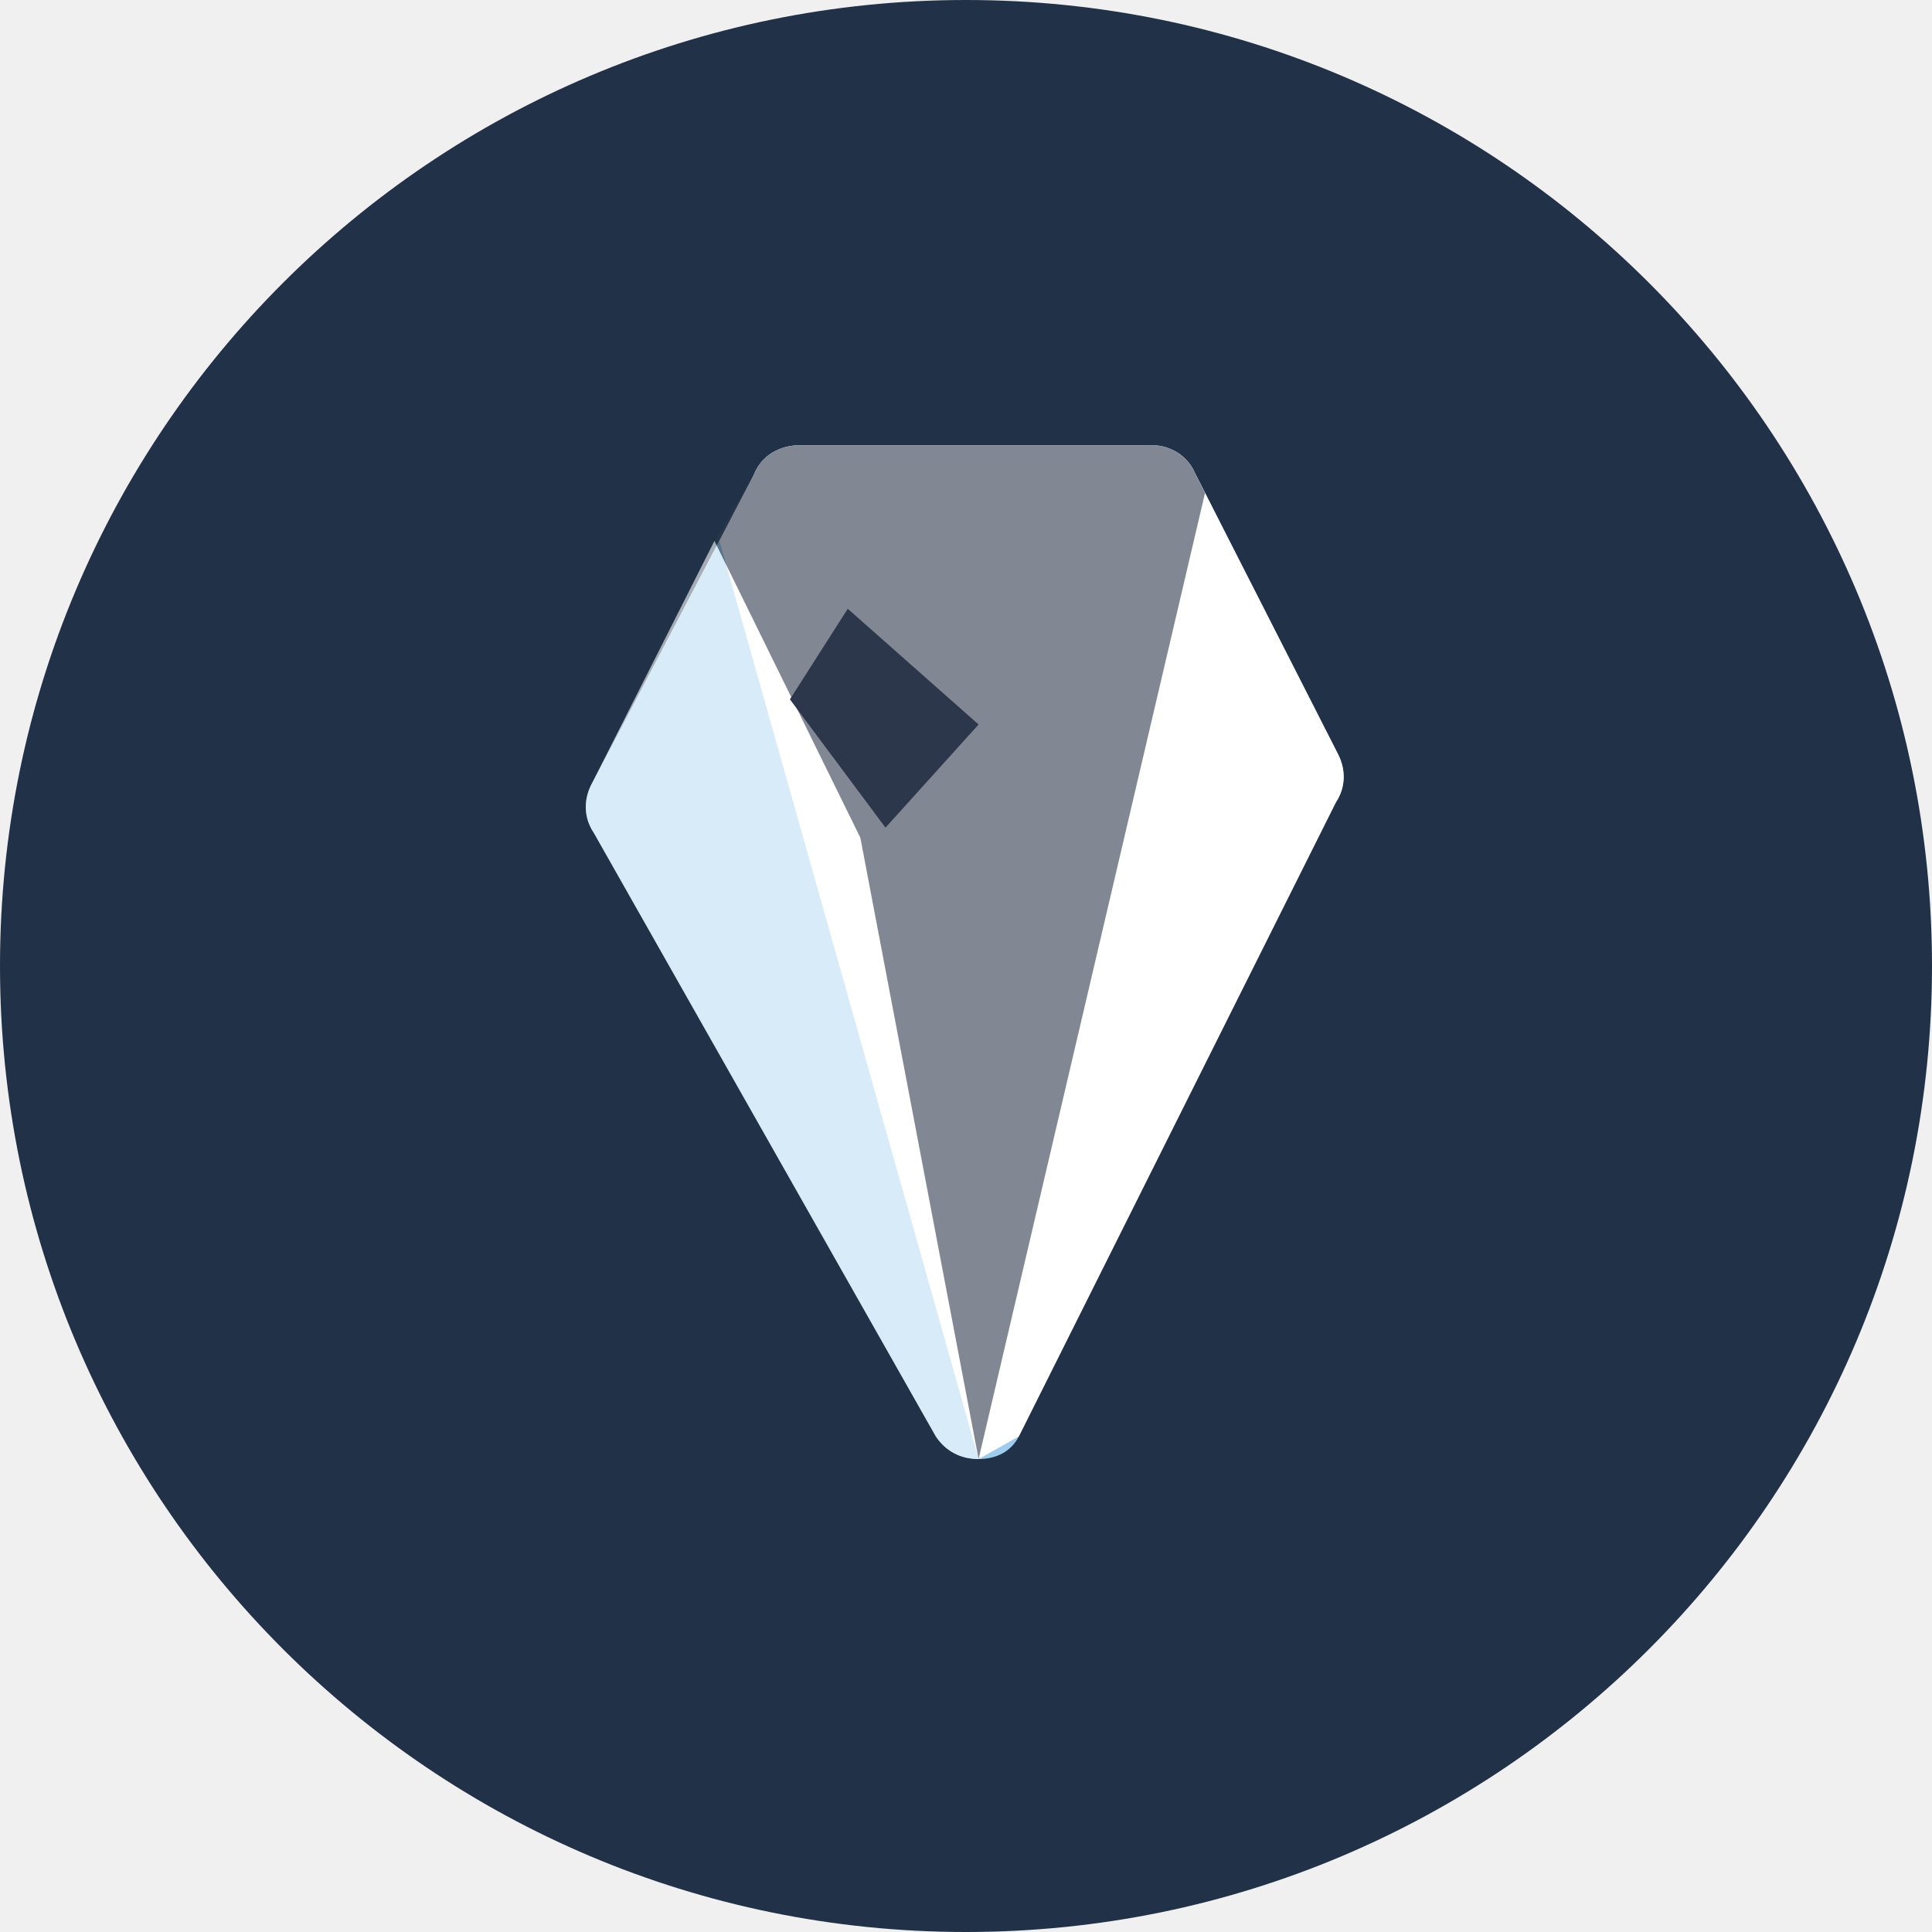
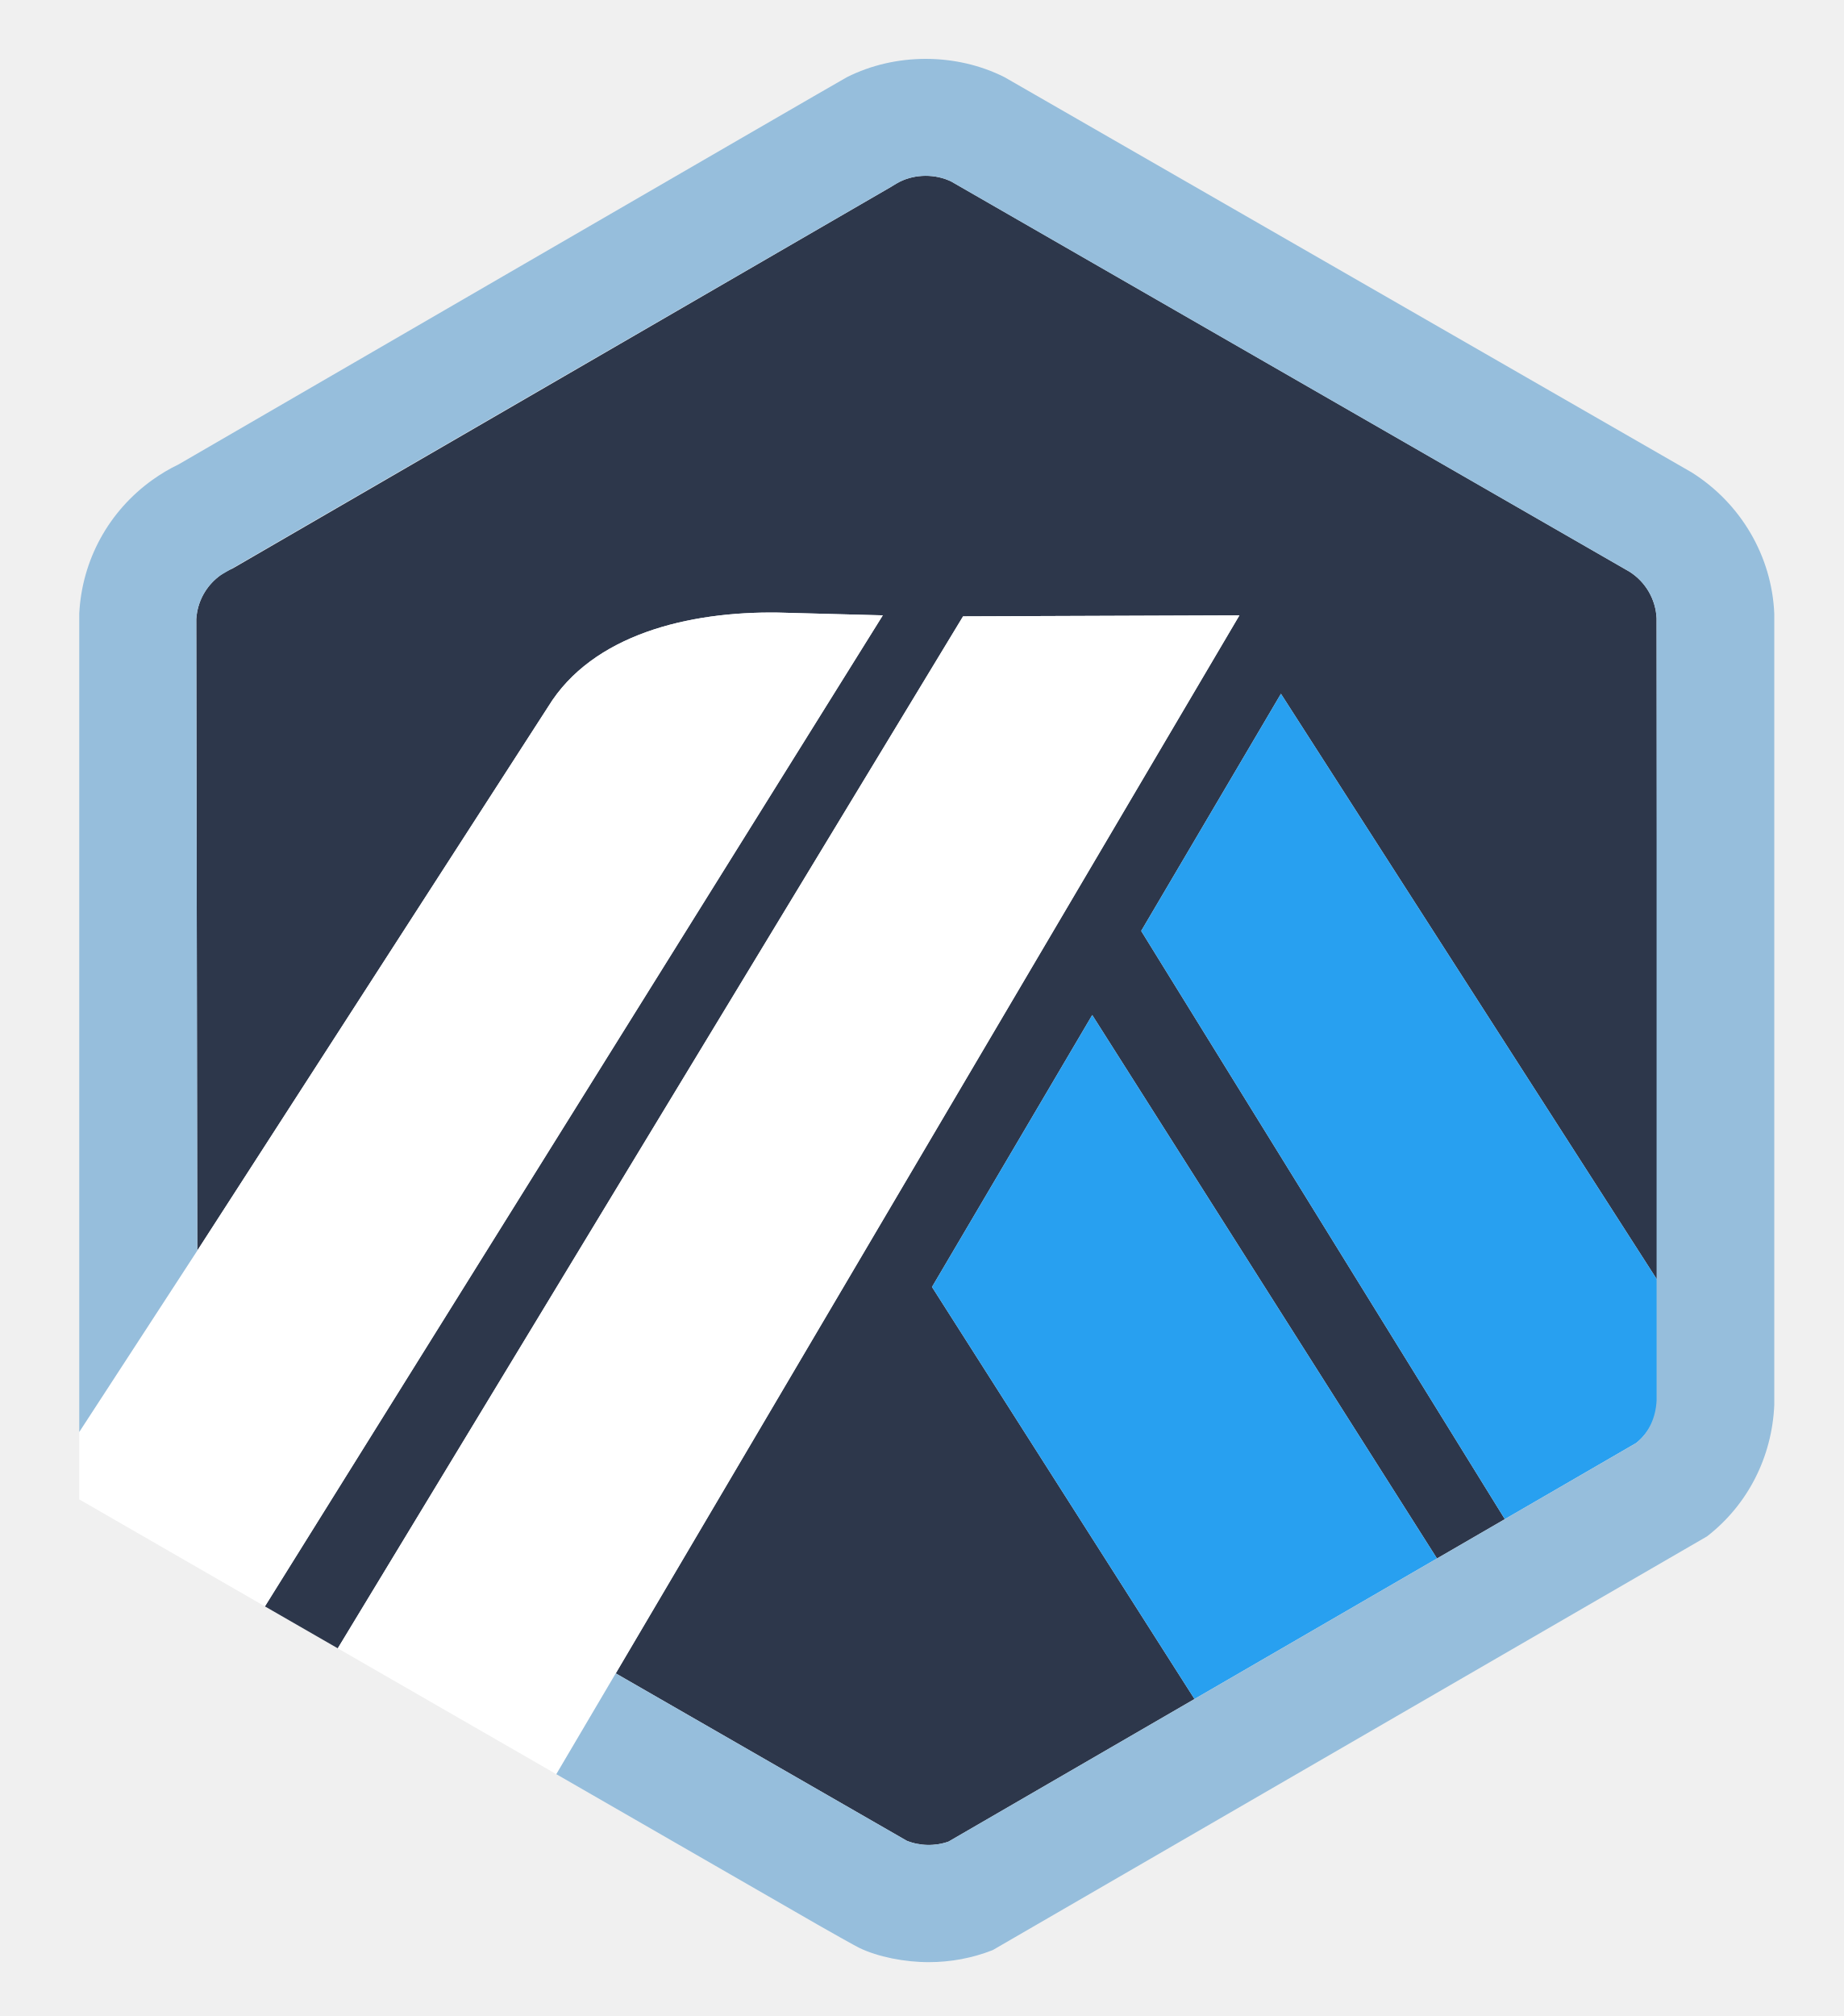
- <svg xmlns="http://www.w3.org/2000/svg" width="64" height="64" viewBox="0 0 64 64" fill="none">
-   <circle cx="32" cy="32" r="32" fill="#213147" />
-   <path d="M32.417 48.333C31.833 48.333 31.333 48.083 31 47.583L19.667 27.583C19.333 27.083 19.333 26.5 19.583 26L25 15.667C25.25 15.083 25.833 14.75 26.5 14.75H38.167C38.75 14.75 39.333 15.083 39.583 15.667L44.333 25C44.583 25.5 44.583 26.083 44.25 26.583L33.75 47.583C33.5 48.083 33 48.333 32.417 48.333Z" fill="#9DCCED" />
-   <path opacity="0.6" d="M32.417 48.333C31.833 48.333 31.333 48.083 31 47.583L19.667 27.583C19.333 27.083 19.333 26.5 19.583 26L23.667 17.917L28.5 27.75L32.417 48.333Z" fill="white" />
-   <path d="M32.417 48.333L33.75 47.583L44.25 26.583C44.583 26.083 44.583 25.5 44.333 25L39.583 15.667C39.333 15.083 38.75 14.75 38.167 14.75H26.5C25.833 14.75 25.25 15.083 25 15.667L23.833 17.917L32.417 48.333Z" fill="white" />
-   <path opacity="0.6" d="M32.417 48.333L28.5 27.75L23.667 17.917L25 15.667C25.25 15.083 25.833 14.75 26.5 14.75H38.167C38.75 14.75 39.333 15.083 39.583 15.667L39.917 16.333L32.417 48.333Z" fill="#2D374B" />
-   <path d="M29.333 27.417L26.167 23.167L28.083 20.167L32.417 24L29.333 27.417Z" fill="#2D374B" />
+ <svg xmlns="http://www.w3.org/2000/svg" version="1.1" x="0px" y="0px" width="470.287px" height="514.251px" viewBox="0 0 470.287 514.251" enable-background="new 0 0 470.287 514.251" xml:space="preserve">
+   <g id="Background">
+ </g>
+   <g id="Logos_and_symbols">
+     <g id="SYMBOL_VER_3">
+ 	</g>
+     <g id="SYMBOL_VER_3_3_">
+ 	</g>
+     <g id="SYMBOL_VER_4">
+ 	</g>
+     <g id="SYMBOL_VER_4_1_">
+       <g id="SYMBOL_VER_4_3_">
+ 		</g>
+     </g>
+     <g id="SYMBOL_VER_5_1_">
+ 	</g>
+     <g id="off_2_1_">
+ 	</g>
+     <g id="VER_3_1_">
+       <g id="SYMBOL_VER_2_1_">
+ 		</g>
+     </g>
+     <g id="VER_3">
+       <g id="SYMBOL_VER_2">
+ 		</g>
+     </g>
+     <g id="off_2">
+ 	</g>
+     <g id="SYMBOL_VER_5">
+ 	</g>
+     <g id="SYMBOL_VER_1">
+ 	</g>
+     <g id="SYMBOL_VER_1_1_">
+ 	</g>
+     <g id="SYMBOL_VER_1-1_3_">
+ 	</g>
+     <g id="SYMBOL_VER_1-1_2_">
+ 	</g>
+     <g id="SYMBOL_VER_1-1">
+ 	</g>
+     <g id="SYMBOL_VER_1-1_1_">
+       <g id="_x31_-3">
+ 		</g>
+       <g id="Symbol_-_Original_14_">
+         <path fill="#2D374B" d="M291.134,237.469l35.654-60.5l96.103,149.684l0.046,28.727l-0.313-197.672     c-0.228-4.832-2.794-9.252-6.887-11.859L242.715,46.324c-4.045-1.99-9.18-1.967-13.22,0.063c-0.546,0.272-1.06,0.57-1.548,0.895     l-0.604,0.379L59.399,144.983l-0.651,0.296c-0.838,0.385-1.686,0.875-2.48,1.444c-3.185,2.283-5.299,5.66-5.983,9.448     c-0.103,0.574-0.179,1.158-0.214,1.749l0.264,161.083l89.515-138.745c11.271-18.397,35.825-24.323,58.62-24.001l26.753,0.706     L67.588,409.765l18.582,10.697L245.692,157.22l70.51-0.256L157.091,426.849l66.306,38.138l7.922,4.556     c3.351,1.362,7.302,1.431,10.681,0.21l175.453-101.678l-33.544,19.438L291.134,237.469z M304.736,433.395l-66.969-105.108     l40.881-69.371l87.952,138.628L304.736,433.395z" />
+         <polygon fill="#28A0F0" points="237.768,328.286 304.736,433.395 366.601,397.543 278.648,258.915    " />
+         <path fill="#28A0F0" d="M422.937,355.379l-0.046-28.727l-96.103-149.684l-35.654,60.5l92.774,150.043l33.544-19.438     c3.29-2.673,5.281-6.594,5.49-10.825L422.937,355.379z" />
+         <path fill="#FFFFFF" d="M20.219,382.469l47.369,27.296l157.634-252.801l-26.753-0.706c-22.795-0.322-47.35,5.604-58.62,24.001     L50.334,319.004l-30.115,46.271V382.469z" />
+         <polygon fill="#FFFFFF" points="316.202,156.964 245.692,157.22 86.17,420.462 141.928,452.565 157.091,426.849    " />
+         <path fill="#96BEDC" d="M452.65,156.601c-0.59-14.746-8.574-28.245-21.08-36.104L256.28,19.692     c-12.371-6.229-27.825-6.237-40.218-0.004c-1.465,0.739-170.465,98.752-170.465,98.752c-2.339,1.122-4.592,2.458-6.711,3.975     c-11.164,8.001-17.969,20.435-18.668,34.095v208.765l30.115-46.271L50.07,157.921c0.035-0.589,0.109-1.169,0.214-1.741     c0.681-3.79,2.797-7.171,5.983-9.456c0.795-0.569,172.682-100.064,173.228-100.337c4.04-2.029,9.175-2.053,13.22-0.063     l173.022,99.523c4.093,2.607,6.659,7.027,6.887,11.859v199.542c-0.209,4.231-1.882,8.152-5.172,10.825l-33.544,19.438     l-17.308,10.031l-61.864,35.852l-62.737,36.357c-3.379,1.221-7.33,1.152-10.681-0.21l-74.228-42.693l-15.163,25.717     l66.706,38.406c2.206,1.255,4.171,2.367,5.784,3.272c2.497,1.4,4.199,2.337,4.8,2.629c4.741,2.303,11.563,3.643,17.71,3.643     c5.636,0,11.132-1.035,16.332-3.072l182.225-105.531c10.459-8.104,16.612-20.325,17.166-33.564V156.601z" />
+       </g>
+       <g id="Symbol_-_Original_13_">
+ 		</g>
+       <g id="Symbol_-_Original_6_">
+ 		</g>
+       <g id="Symbol_-_Original_4_">
+ 		</g>
+       <g id="One_color_version_-_White_3_">
+         <g id="Symbol_-_Original_15_">
+ 			</g>
+       </g>
+       <g id="One_color_version_-_White">
+         <g id="Symbol_-_Original">
+ 			</g>
+       </g>
+       <g id="Symbol_-_Monochromatic_3_">
+         <g id="_x33__7_">
+ 			</g>
+       </g>
+       <g id="Symbol_-_Monochromatic">
+         <g id="_x33__3_">
+ 			</g>
+       </g>
+       <g id="_x33__2_">
+ 		</g>
+       <g id="_x33__1_">
+ 		</g>
+       <g id="_x33_">
+ 		</g>
+       <g id="Symbol_-_Original_10_">
+ 		</g>
+       <g id="Symbol_-_Original_1_">
+ 		</g>
+       <g id="Symbol_-_Original_2_">
+ 		</g>
+       <g id="_x34__1_">
+ 		</g>
+       <g id="Symbol_-_Monochromatic_2_">
+         <g id="_x33__6_">
+ 			</g>
+       </g>
+       <g id="One_color_version_-_White_2_">
+         <g id="Symbol_-_Original_11_">
+ 			</g>
+       </g>
+       <g id="Symbol_-_Original_5_">
+         <g id="Symbol_-_Original_12_">
+ 			</g>
+       </g>
+       <g id="One_color_version_-_White_1_">
+         <g id="Symbol_-_Original_9_">
+ 			</g>
+       </g>
+     </g>
+     <g id="SYMBOL_VER_1_2_">
+       <g id="SYMBOL_VER_2_4_">
+ 		</g>
+       <g id="SYMBOL_VER_2-1-1_1_">
+ 		</g>
+       <g id="SYMBOL_VER_2-2-1_1_">
+ 		</g>
+       <g id="SYMBOL_VER_2-3-1_4_">
+ 		</g>
+       <g id="New_Symbol_1_">
+         <g id="SYMBOL_VER_2-3-1_3_">
+ 			</g>
+       </g>
+       <g id="New_Symbol">
+         <g id="SYMBOL_VER_2-3-1_1_">
+ 			</g>
+       </g>
+     </g>
+     <g id="SYMBOL_VER_2_2_">
+ 	</g>
+     <g id="SYMBOL_VER_4_2_">
+ 	</g>
+     <g id="SYMBOL_VER_3_2_">
+ 	</g>
+     <g id="SYMBOL_VER_3_1_">
+ 	</g>
+     <g id="SYMBOL_VER_1-1-1_1_">
+ 	</g>
+     <g id="SYMBOL_VER_1-1-1">
+ 	</g>
+     <g id="SYMBOL_VER_1-1-1_2_2_">
+ 	</g>
+     <g id="SYMBOL_VER_1-1-1_2">
+ 	</g>
+     <g id="SYMBOL_VER_1-1-1_2_1_">
+ 	</g>
+     <g id="Symbol_-_Original_7_">
+ 	</g>
+     <g id="Symbol_-_Original_8_">
+ 	</g>
+     <g id="SYMBOL_VER_2-1-1">
+ 	</g>
+     <g id="SYMBOL_VER_2-2-1">
+ 	</g>
+     <g id="SYMBOL_VER_2-3-1">
+ 	</g>
+     <g id="SYMBOL_VER_5-1_1_">
+ 	</g>
+     <g id="SYMBOL_VER_5-1">
+ 	</g>
+     <g id="SYMBOL_VER_5-2_1_">
+ 	</g>
+     <g id="SYMBOL_VER_5-2">
+ 	</g>
+     <g id="Symbol_-_Monochromatic_1_">
+       <g id="_x33__4_">
+ 		</g>
+     </g>
+   </g>
</svg>
